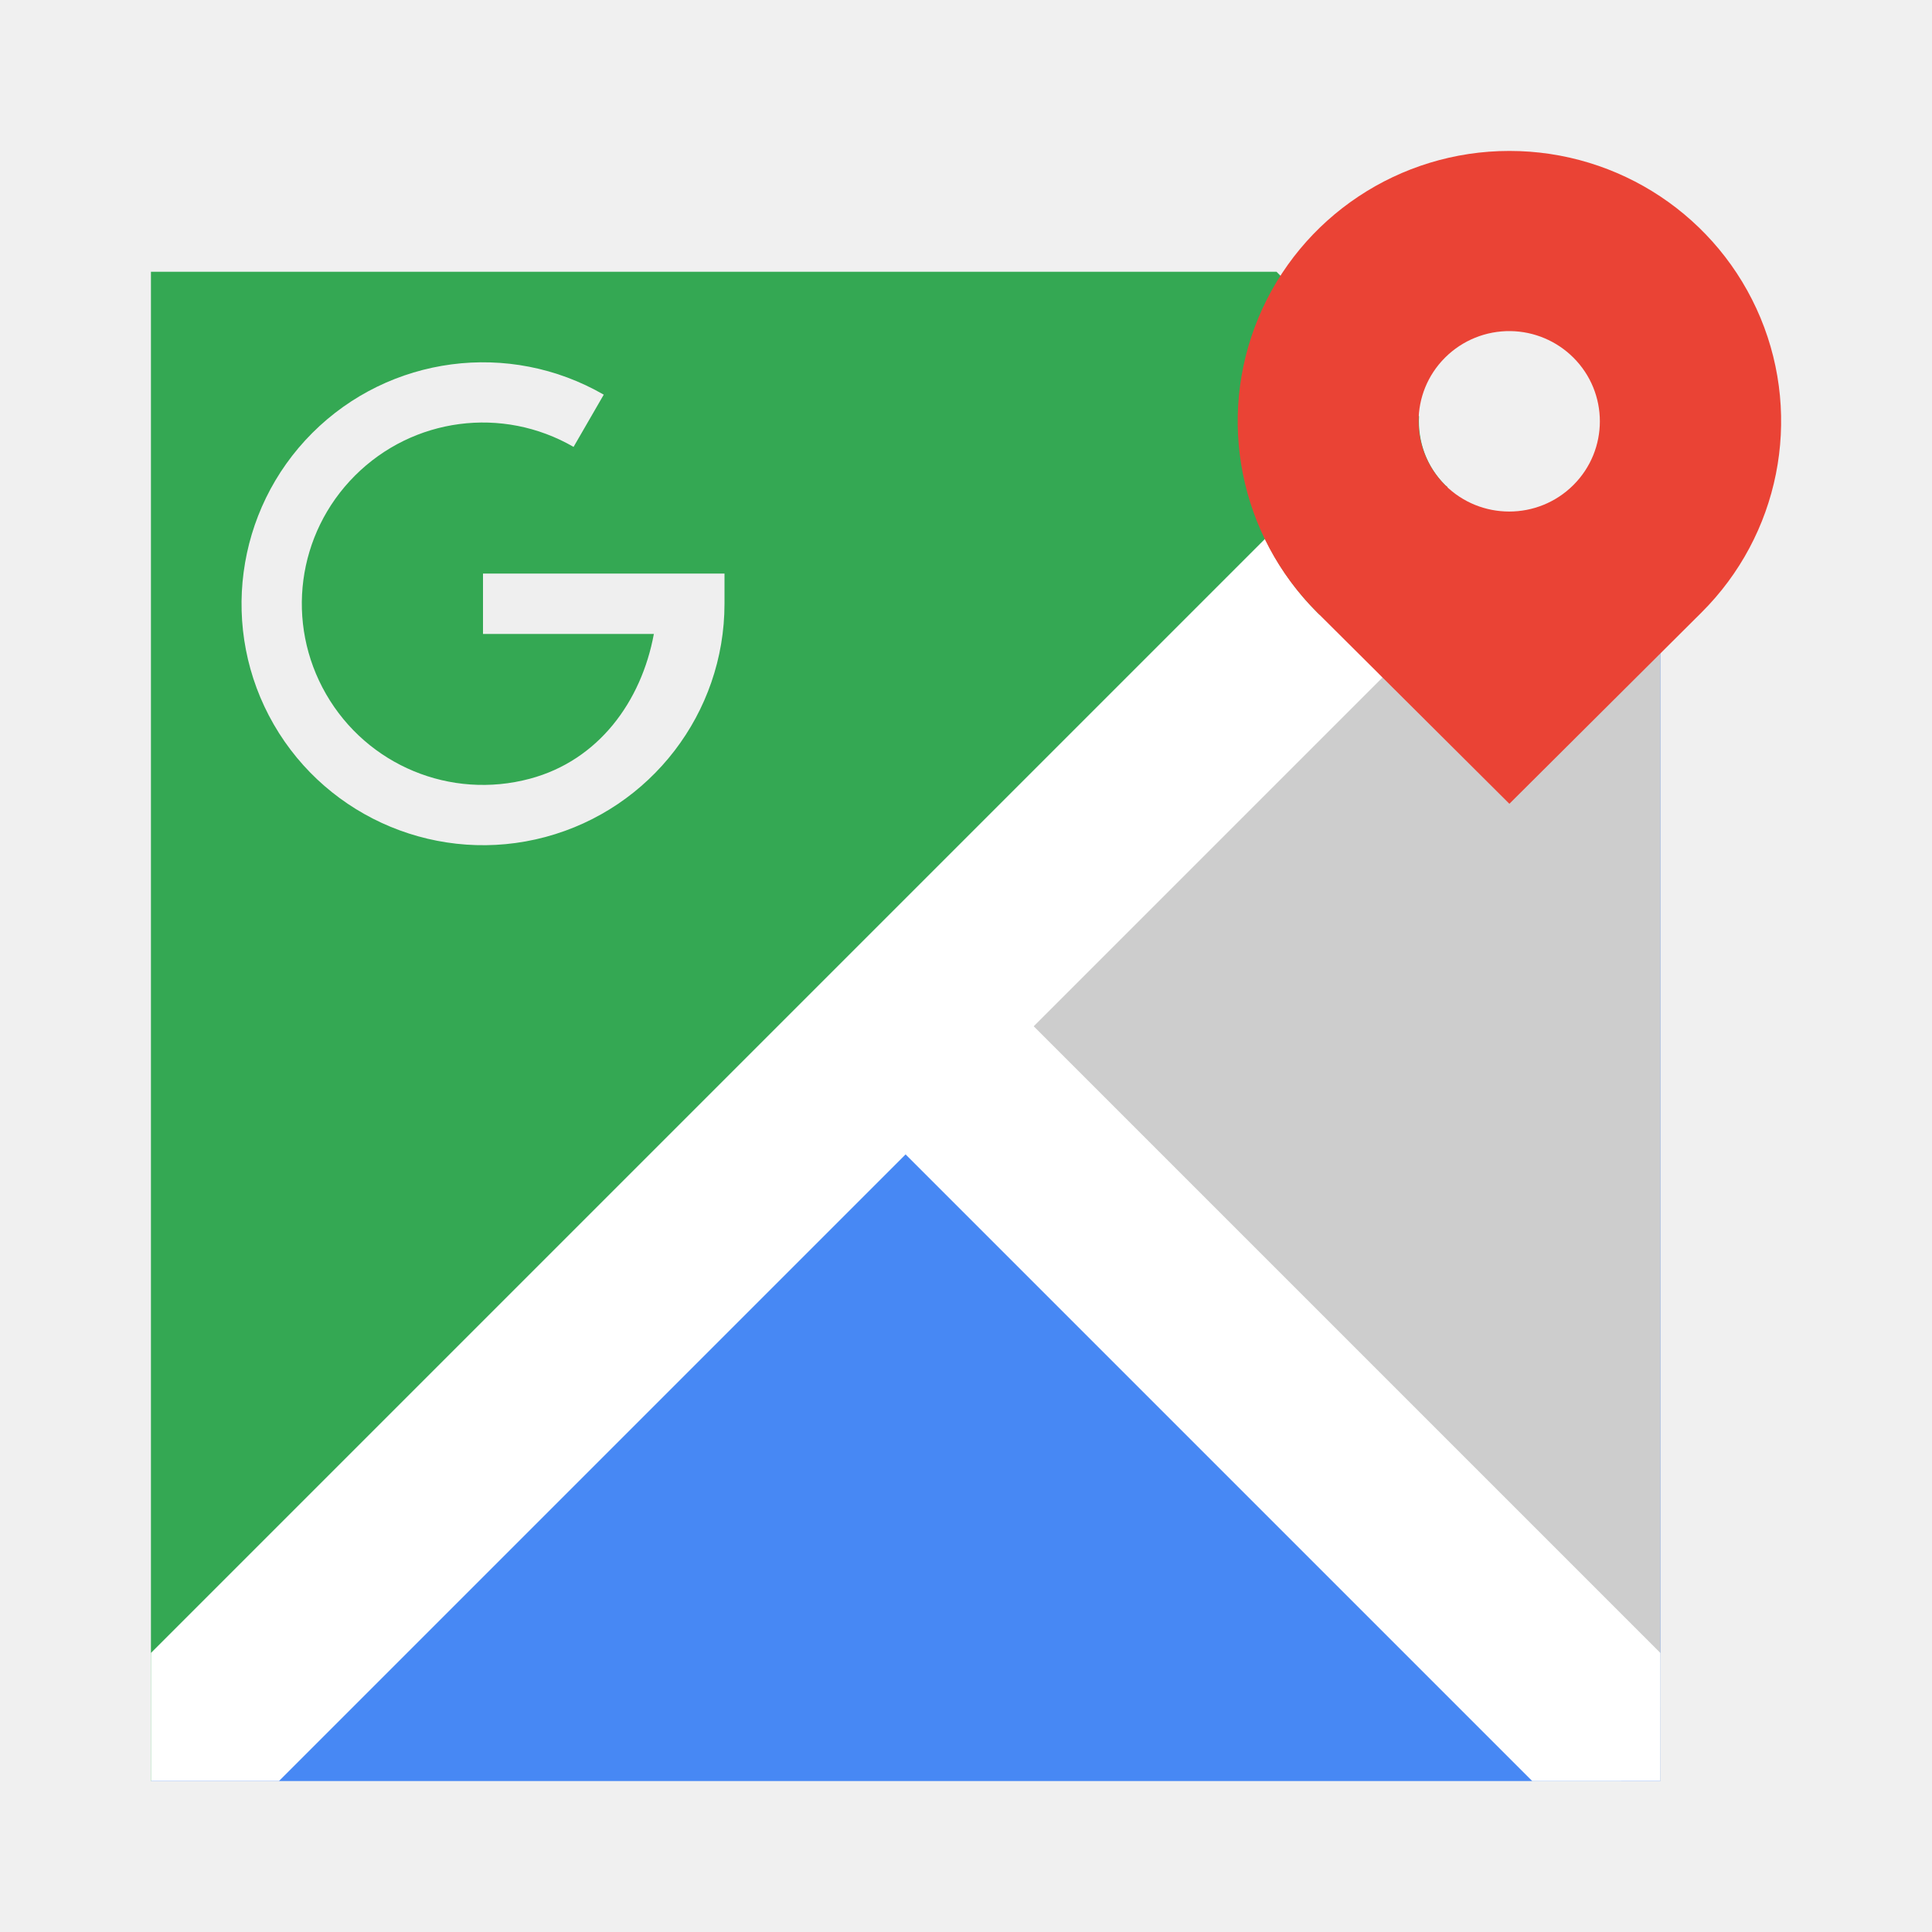
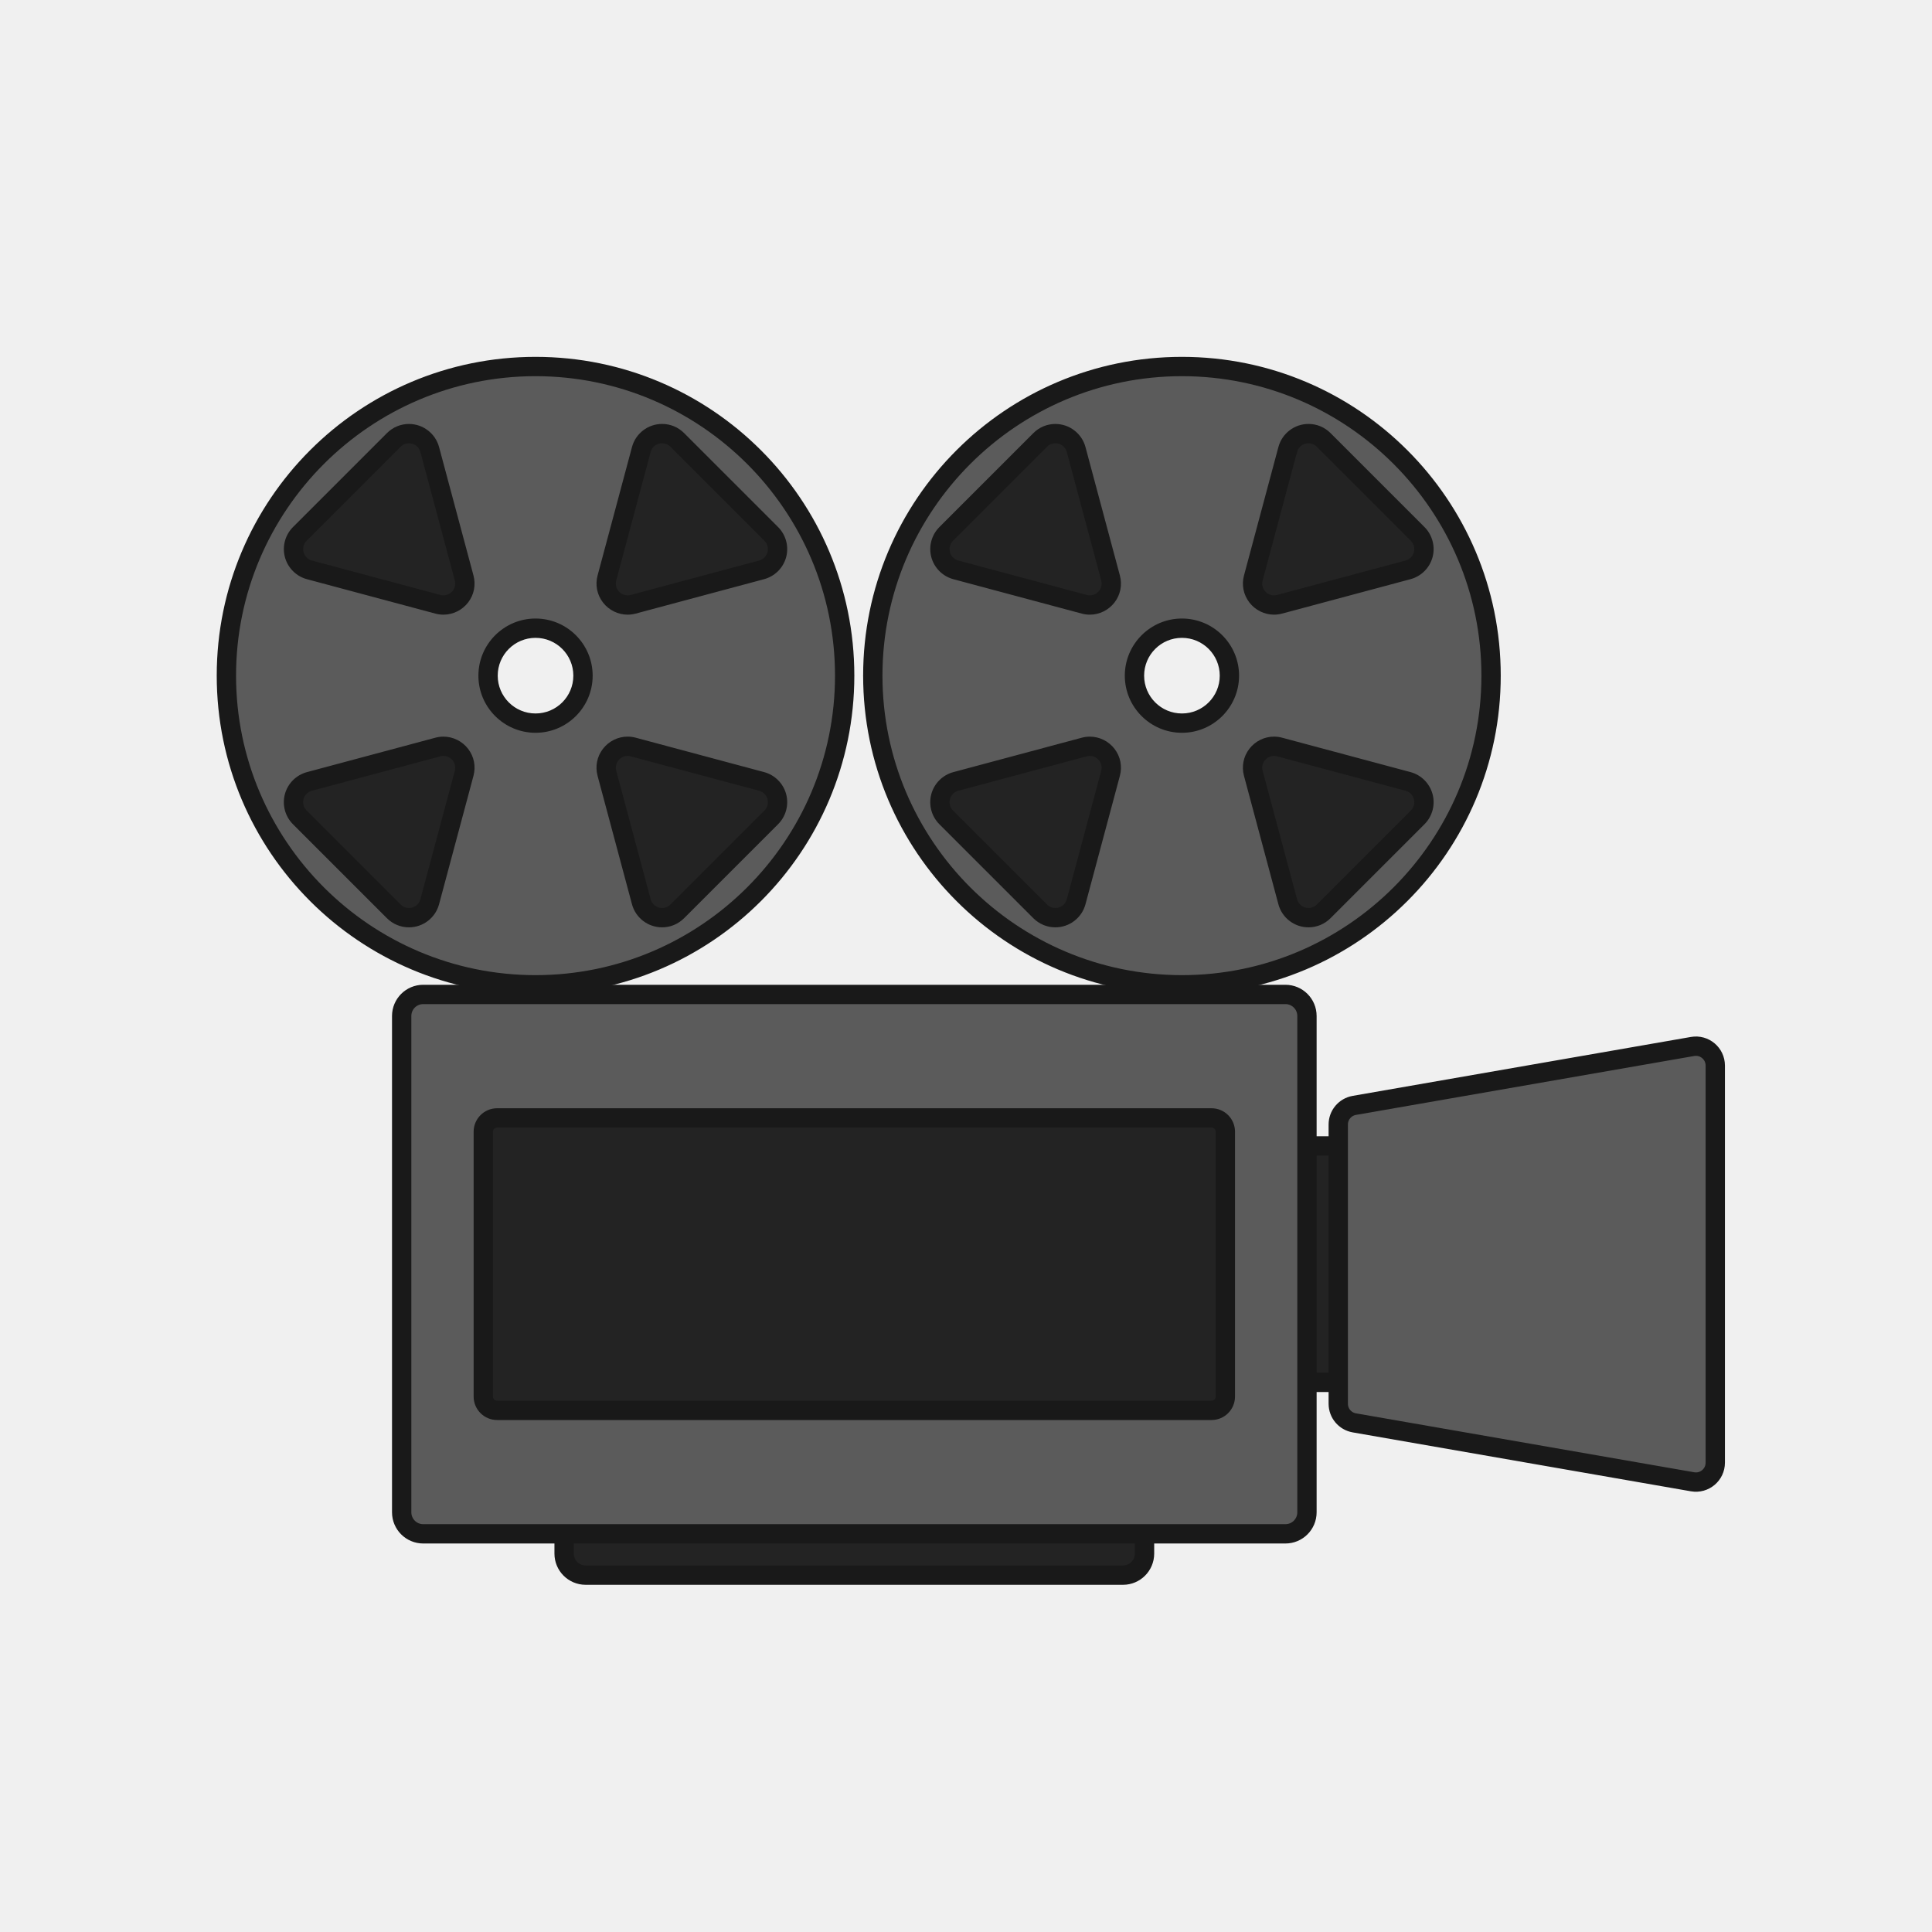
- <svg xmlns="http://www.w3.org/2000/svg" height="32" id="svg4063" version="1.1" viewBox="0 0 32 32" width="32">
-   <defs id="defs4065" />
-   <g id="layer1" transform="translate(0,-1020.362)">
-     <g id="g7050">
-       <path d="m 2.5,1049.862 25,0 0,-22.551" id="path5006" style="opacity:1;fill:#4788f4;fill-opacity:1;stroke:none;stroke-width:1;stroke-linecap:round;stroke-linejoin:round;stroke-miterlimit:4.1;stroke-dasharray:none" />
-       <path d="m 27.5,1049.862 0,-22.551 -12.5,11.275 z" id="path5012" style="opacity:1;fill:#cdcdcd;fill-opacity:1;stroke:none;stroke-width:1;stroke-linecap:round;stroke-linejoin:round;stroke-miterlimit:4.1;stroke-dasharray:none" />
-       <path d="m 2.5,1024.863 0,25 21.477,-21.434 c -0.012,-0.012 -0.027,-0.019 -0.039,-0.031 -0.315,-0.313 -0.457,-0.731 -0.434,-1.141 l -2.361,-2.394 -18.643,0 z" id="path5008" style="opacity:1;fill:#34a853;fill-opacity:1;stroke:none;stroke-width:1;stroke-linecap:round;stroke-linejoin:round;stroke-miterlimit:4.1;stroke-dasharray:none" />
-       <path d="m 20.953,1029.287 -18.453,18.453 0,2.121 2.121,0 18.279,-18.279 -1.082,-1.076 a 4.5,4.479 0 0 1 -0.865,-1.219 z" id="path5010" style="opacity:1;fill:#ffffff;fill-opacity:1;stroke:none;stroke-width:1;stroke-linecap:round;stroke-linejoin:round;stroke-miterlimit:4.1;stroke-dasharray:none" />
-       <path d="m 25.379,1049.862 -10.379,-10.379 -0.939,-3.061 3.061,0.939 10.379,10.379 -6.8e-4,2.121 z" id="path5014" style="opacity:1;fill:#ffffff;fill-opacity:1;stroke:none;stroke-width:1;stroke-linecap:round;stroke-linejoin:round;stroke-miterlimit:4.1;stroke-dasharray:none" />
-       <path d="m 21.142,1024.862 -18.642,0 0,25 25,0 0,-18.551" id="path5016" style="opacity:1;fill:none;stroke:none;stroke-width:1;stroke-linecap:round;stroke-linejoin:round;stroke-miterlimit:4.1;stroke-dasharray:none" />
-       <path d="m 20.953,1029.287 -18.453,18.453 0,2.121 2.121,0 18.279,-18.279 -1.082,-1.076 a 4.5,4.479 0 0 1 -0.865,-1.219 z" id="path5018" style="opacity:1;fill:none;stroke:none;stroke-width:1;stroke-linecap:round;stroke-linejoin:round;stroke-miterlimit:4.1;stroke-dasharray:none" />
-       <path d="m 7.479,1026.397 c -0.852,0.112 -1.667,0.497 -2.307,1.137 -1.278,1.278 -1.541,3.262 -0.637,4.828 0.904,1.566 2.754,2.331 4.5,1.863 1.746,-0.468 2.965,-2.055 2.965,-3.863 l 0,-0.5 -4,0 0,1 2.83,0 c -0.207,1.122 -0.919,2.095 -2.053,2.398 -1.314,0.352 -2.695,-0.221 -3.375,-1.399 -0.68,-1.178 -0.485,-2.659 0.477,-3.621 0.962,-0.962 2.443,-1.157 3.621,-0.476 l 0.5,-0.865 c -0.783,-0.452 -1.67,-0.614 -2.521,-0.502 z" id="path5020" style="color:#000000;font-style:normal;font-variant:normal;font-weight:normal;font-stretch:normal;font-size:medium;line-height:normal;font-family:sans-serif;text-indent:0;text-align:start;text-decoration:none;text-decoration-line:none;text-decoration-style:solid;text-decoration-color:#000000;letter-spacing:normal;word-spacing:normal;text-transform:none;direction:ltr;block-progression:tb;writing-mode:lr-tb;baseline-shift:baseline;text-anchor:start;white-space:normal;clip-rule:nonzero;display:inline;overflow:visible;visibility:visible;opacity:1;isolation:auto;mix-blend-mode:normal;color-interpolation:sRGB;color-interpolation-filters:linearRGB;solid-color:#000000;solid-opacity:1;fill:#efefef;fill-opacity:1;fill-rule:nonzero;stroke:none;stroke-width:1;stroke-linecap:butt;stroke-linejoin:miter;stroke-miterlimit:4.1;stroke-dasharray:none;stroke-dashoffset:0;stroke-opacity:1;color-rendering:auto;image-rendering:auto;shape-rendering:auto;text-rendering:auto;enable-background:accumulate" />
-       <path d="m 25.379,1049.862 -10.379,-10.379 2.121,-2.121 10.379,10.379" id="path5022" style="opacity:1;fill:none;stroke:none;stroke-width:1;stroke-linecap:round;stroke-linejoin:round;stroke-miterlimit:4.1;stroke-dasharray:none" />
-       <path d="m 24.999,1022.862 a 4.5,4.479 0 0 0 -4.156,2.764 4.5,4.479 0 0 0 0.975,4.881 l 3.182,3.168 3.182,-3.168 a 4.5,4.479 0 0 0 0.977,-4.881 4.5,4.479 0 0 0 -4.158,-2.764 z m 0.021,2.984 a 1.501,1.494 0 0 1 1.039,0.438 1.501,1.494 0 0 1 0,2.113 1.501,1.494 0 0 1 -2.123,0 1.501,1.494 0 0 1 0,-2.113 1.501,1.494 0 0 1 1.084,-0.438 z" id="path5024" style="opacity:1;fill:#ea4335;fill-opacity:1;stroke:none;stroke-width:1;stroke-linecap:round;stroke-linejoin:round;stroke-miterlimit:4.1;stroke-dasharray:none" />
-       <path d="m 24.999,1022.862 a 4.5,4.479 0 0 0 -4.156,2.764 4.5,4.479 0 0 0 0.975,4.881 l 3.182,3.168 3.182,-3.168 a 4.5,4.479 0 0 0 0.977,-4.881 4.5,4.479 0 0 0 -4.158,-2.764 z" id="path5026" style="opacity:1;fill:none;stroke:none;stroke-width:1;stroke-linecap:round;stroke-linejoin:round;stroke-miterlimit:4.1;stroke-dasharray:none" />
+ <svg xmlns="http://www.w3.org/2000/svg" enable-background="new 0 0 100 100" version="1.1" viewBox="0 0 100 100" xml:space="preserve">
+   <g id="Layer_11">
+     <rect fill="#232323" height="12.238" stroke="#191919" stroke-miterlimit="10" width="8.01" x="64.218" y="59.313" />
+     <path d="M70.099,73.647l17.508,3.05c0.613,0.107,1.175-0.365,1.175-0.988   V55.153c0-0.623-0.561-1.095-1.175-0.988l-17.508,3.05c-0.48,0.084-0.831,0.5-0.831,0.988v14.456   C69.268,73.147,69.619,73.563,70.099,73.647z" fill="#5B5B5B" stroke="#191919" stroke-miterlimit="10" />
+     <path d="M58.127,81.529H30.312c-0.615,0-1.114-0.499-1.114-1.114V64.743   c0-0.615,0.499-1.114,1.114-1.114h27.815c0.615,0,1.114,0.499,1.114,1.114v15.672C59.24,81.03,58.742,81.529,58.127,81.529z" fill="#232323" stroke="#191919" stroke-miterlimit="10" />
+     <path d="M66.534,79.391H21.905c-0.615,0-1.114-0.499-1.114-1.114V52.586   c0-0.615,0.499-1.114,1.114-1.114h44.629c0.615,0,1.114,0.499,1.114,1.114v25.691C67.648,78.892,67.149,79.391,66.534,79.391z" fill="#5B5B5B" stroke="#191919" stroke-miterlimit="10" />
+     <path d="M61.177,19.688c-8.441,0-15.283,6.843-15.283,15.283c0,8.441,6.843,15.283,15.283,15.283   S76.46,43.412,76.46,34.971C76.46,26.531,69.617,19.688,61.177,19.688z M61.269,38.96c-1.88,0-3.404-1.524-3.404-3.404   c0-1.88,1.524-3.404,3.404-3.404c1.88,0,3.404,1.524,3.404,3.404C64.673,37.436,63.149,38.96,61.269,38.96z" fill="#232323" />
+     <g>
+       <path d="M61.177,50.972c-8.823,0-16.001-7.178-16.001-16.001s7.178-16,16.001-16c8.822,0,16,7.178,16,16    S69.999,50.972,61.177,50.972z M65.942,38.627c-0.342,0-0.671,0.163-0.88,0.437c-0.212,0.275-0.281,0.626-0.19,0.963l1.779,6.647    c0.131,0.485,0.573,0.824,1.077,0.824c0.296,0,0.574-0.116,0.784-0.326l4.865-4.866c0.284-0.284,0.392-0.686,0.288-1.074    c-0.104-0.388-0.398-0.682-0.787-0.786l-6.646-1.781C66.138,38.64,66.04,38.627,65.942,38.627z M56.411,38.627    c-0.098,0-0.195,0.013-0.291,0.039l-6.647,1.781c-0.388,0.104-0.681,0.397-0.785,0.786c-0.104,0.388,0.004,0.79,0.288,1.074    l4.865,4.866c0.21,0.21,0.488,0.326,0.784,0.326c0.504,0,0.946-0.339,1.076-0.825l1.781-6.647c0.09-0.336,0.021-0.688-0.191-0.963    C57.082,38.791,56.753,38.627,56.411,38.627z M61.177,32.514c-1.354,0-2.457,1.102-2.457,2.457s1.103,2.458,2.457,2.458    s2.457-1.103,2.457-2.458S62.531,32.514,61.177,32.514z M67.729,22.444c-0.504,0-0.946,0.339-1.076,0.824l-1.781,6.648    c-0.09,0.336-0.021,0.688,0.191,0.963c0.209,0.274,0.538,0.437,0.88,0.437c0.098,0,0.195-0.013,0.291-0.039l6.646-1.781    c0.388-0.104,0.682-0.397,0.786-0.786c0.104-0.388-0.004-0.79-0.288-1.074l-4.865-4.866C68.303,22.56,68.024,22.444,67.729,22.444    z M54.625,22.444c-0.296,0-0.574,0.116-0.784,0.326l-4.865,4.866c-0.284,0.284-0.392,0.686-0.288,1.074    c0.104,0.388,0.397,0.682,0.786,0.786l6.646,1.781c0.096,0.026,0.193,0.039,0.291,0.039c0.342,0,0.671-0.163,0.88-0.437    c0.212-0.275,0.281-0.626,0.19-0.963l-1.78-6.647C55.571,22.783,55.129,22.444,54.625,22.444z" fill="#5B5B5B" />
+       <path d="M61.177,19.471c8.547,0,15.501,6.954,15.501,15.501s-6.953,15.501-15.501,15.501    s-15.501-6.954-15.501-15.501S52.63,19.471,61.177,19.471 M56.411,31.815c0.496,0,0.973-0.236,1.277-0.632    c0.307-0.4,0.408-0.909,0.277-1.397l-1.781-6.647c-0.189-0.704-0.83-1.195-1.559-1.195c-0.429,0-0.832,0.168-1.137,0.472    l-4.866,4.866c-0.406,0.406-0.566,1.002-0.417,1.557c0.149,0.554,0.585,0.991,1.14,1.14l6.647,1.781    C56.129,31.797,56.27,31.815,56.411,31.815 M65.942,31.815c0.141,0,0.282-0.019,0.42-0.056l6.647-1.781    c0.554-0.149,0.991-0.585,1.14-1.14c0.149-0.554-0.011-1.151-0.417-1.557l-4.866-4.866c-0.305-0.305-0.709-0.472-1.137-0.472    c-0.73,0-1.371,0.491-1.559,1.195l-1.781,6.647c-0.131,0.488-0.03,0.997,0.277,1.397C64.969,31.579,65.447,31.815,65.942,31.815     M61.177,37.929c1.631,0,2.957-1.327,2.957-2.957c0-1.631-1.327-2.957-2.957-2.957s-2.957,1.327-2.957,2.957    C58.219,36.602,59.546,37.929,61.177,37.929 M67.729,47.999c0.429,0,0.833-0.168,1.137-0.472l4.866-4.866    c0.406-0.406,0.566-1.002,0.417-1.557c-0.149-0.554-0.585-0.991-1.14-1.14l-6.647-1.781c-0.138-0.037-0.279-0.056-0.42-0.056    c-0.496,0-0.973,0.236-1.277,0.633c-0.307,0.4-0.408,0.909-0.277,1.397l1.781,6.647C66.358,47.508,66.999,47.999,67.729,47.999     M54.625,47.999c0.73,0,1.371-0.491,1.559-1.195l1.781-6.647c0.131-0.488,0.03-0.997-0.277-1.397    c-0.304-0.396-0.781-0.632-1.277-0.632c-0.141,0-0.282,0.019-0.42,0.056l-6.647,1.781c-0.554,0.149-0.991,0.585-1.14,1.14    c-0.149,0.554,0.011,1.151,0.417,1.557l4.866,4.866C53.792,47.831,54.196,47.999,54.625,47.999 M61.177,18.471    c-9.113,0-16.501,7.388-16.501,16.501s7.388,16.501,16.501,16.501c9.113,0,16.501-7.388,16.501-16.501S70.29,18.471,61.177,18.471    L61.177,18.471z M56.411,30.815c-0.053,0-0.107-0.007-0.161-0.021l-6.647-1.781c-0.455-0.122-0.607-0.691-0.274-1.024l4.866-4.866    c0.123-0.123,0.278-0.18,0.43-0.18c0.261,0,0.516,0.167,0.593,0.454l1.781,6.647C57.107,30.445,56.797,30.815,56.411,30.815    L56.411,30.815z M65.942,30.815c-0.386,0-0.695-0.37-0.588-0.771l1.781-6.647c0.077-0.287,0.332-0.454,0.593-0.454    c0.153,0,0.307,0.057,0.43,0.18l4.866,4.866c0.333,0.333,0.181,0.902-0.274,1.024l-6.647,1.781    C66.049,30.809,65.995,30.815,65.942,30.815L65.942,30.815z M61.177,36.929c-1.081,0-1.957-0.876-1.957-1.957    s0.876-1.957,1.957-1.957c1.081,0,1.957,0.876,1.957,1.957S62.258,36.929,61.177,36.929L61.177,36.929z M54.625,46.999    c-0.153,0-0.307-0.057-0.43-0.18l-4.866-4.866c-0.333-0.333-0.181-0.902,0.274-1.024l6.647-1.781    c0.055-0.015,0.109-0.022,0.161-0.022c0.386,0,0.695,0.37,0.588,0.771l-1.781,6.647C55.141,46.832,54.886,46.999,54.625,46.999    L54.625,46.999z M67.729,46.999c-0.261,0-0.516-0.167-0.593-0.454l-1.781-6.647c-0.107-0.4,0.202-0.771,0.588-0.771    c0.053,0,0.107,0.007,0.161,0.021l6.647,1.781c0.455,0.122,0.607,0.691,0.274,1.024l-4.866,4.866    C68.036,46.942,67.881,46.999,67.729,46.999L67.729,46.999z" fill="#191919" />
    </g>
+     <path d="M27.719,19.688c-8.441,0-15.283,6.843-15.283,15.283c0,8.441,6.843,15.283,15.283,15.283   s15.283-6.843,15.283-15.283C43.002,26.531,36.159,19.688,27.719,19.688z M27.811,38.96c-1.88,0-3.404-1.524-3.404-3.404   c0-1.88,1.524-3.404,3.404-3.404c1.88,0,3.404,1.524,3.404,3.404C31.215,37.436,29.691,38.96,27.811,38.96z" fill="#232323" />
+     <g>
+       <path d="M27.719,50.972c-8.823,0-16.001-7.178-16.001-16.001s7.178-16,16.001-16s16.001,7.178,16.001,16    S36.542,50.972,27.719,50.972z M32.484,38.627c-0.342,0-0.671,0.163-0.88,0.437c-0.212,0.275-0.281,0.626-0.19,0.963l1.78,6.647    c0.13,0.485,0.572,0.824,1.076,0.824c0.296,0,0.574-0.116,0.784-0.326l4.865-4.866c0.284-0.284,0.392-0.686,0.288-1.074    c-0.104-0.388-0.397-0.682-0.786-0.786l-6.646-1.781C32.68,38.64,32.582,38.627,32.484,38.627z M22.953,38.627    c-0.098,0-0.195,0.013-0.291,0.039l-6.647,1.781c-0.388,0.104-0.681,0.397-0.785,0.786c-0.104,0.388,0.004,0.79,0.288,1.074    l4.865,4.866c0.21,0.21,0.488,0.326,0.784,0.326c0.504,0,0.946-0.339,1.076-0.825l1.781-6.647c0.09-0.336,0.021-0.688-0.191-0.963    C23.624,38.791,23.295,38.627,22.953,38.627z M27.719,32.514c-1.354,0-2.457,1.102-2.457,2.457s1.103,2.458,2.457,2.458    s2.457-1.103,2.457-2.458S29.073,32.514,27.719,32.514z M34.271,22.444c-0.504,0-0.946,0.339-1.076,0.825l-1.781,6.647    c-0.09,0.336-0.021,0.688,0.191,0.963c0.209,0.274,0.538,0.437,0.88,0.437c0.098,0,0.195-0.013,0.291-0.039l6.647-1.781    c0.388-0.104,0.681-0.397,0.785-0.786c0.104-0.388-0.004-0.79-0.288-1.074l-4.865-4.866C34.845,22.56,34.566,22.444,34.271,22.444    z M21.167,22.444c-0.296,0-0.574,0.116-0.784,0.326l-4.865,4.866c-0.284,0.284-0.392,0.686-0.288,1.074    c0.104,0.388,0.397,0.682,0.786,0.786l6.646,1.781c0.096,0.026,0.193,0.039,0.291,0.039c0.342,0,0.671-0.163,0.88-0.437    c0.212-0.275,0.281-0.626,0.19-0.963l-1.78-6.647C22.113,22.783,21.671,22.444,21.167,22.444z" fill="#5B5B5B" />
+       <path d="M27.719,19.471c8.547,0,15.501,6.954,15.501,15.501s-6.953,15.501-15.501,15.501    s-15.501-6.954-15.501-15.501S19.172,19.471,27.719,19.471 M22.953,31.815c0.496,0,0.973-0.236,1.277-0.632    c0.307-0.4,0.408-0.909,0.277-1.397l-1.781-6.647c-0.189-0.704-0.83-1.195-1.559-1.195c-0.429,0-0.832,0.168-1.137,0.472    l-4.866,4.866c-0.406,0.406-0.566,1.002-0.417,1.557c0.149,0.554,0.585,0.991,1.14,1.14l6.647,1.781    C22.671,31.797,22.812,31.815,22.953,31.815 M32.484,31.815c0.141,0,0.282-0.019,0.42-0.056l6.647-1.781    c0.554-0.149,0.991-0.585,1.14-1.14c0.149-0.554-0.011-1.151-0.417-1.557l-4.866-4.866c-0.305-0.305-0.709-0.472-1.137-0.472    c-0.73,0-1.371,0.491-1.559,1.195l-1.781,6.647c-0.131,0.488-0.03,0.997,0.277,1.397C31.511,31.579,31.989,31.815,32.484,31.815     M27.719,37.929c1.631,0,2.957-1.327,2.957-2.957c0-1.631-1.327-2.957-2.957-2.957s-2.957,1.327-2.957,2.957    C24.761,36.602,26.088,37.929,27.719,37.929 M34.271,47.999c0.429,0,0.833-0.168,1.137-0.472l4.866-4.866    c0.406-0.406,0.566-1.002,0.417-1.557c-0.149-0.554-0.585-0.991-1.14-1.14l-6.647-1.781c-0.138-0.037-0.279-0.056-0.42-0.056    c-0.496,0-0.973,0.236-1.277,0.633c-0.307,0.4-0.408,0.909-0.277,1.397l1.781,6.647C32.9,47.508,33.541,47.999,34.271,47.999     M21.167,47.999c0.73,0,1.371-0.491,1.559-1.195l1.781-6.647c0.131-0.488,0.03-0.997-0.277-1.397    c-0.304-0.396-0.781-0.632-1.277-0.632c-0.141,0-0.282,0.019-0.42,0.056l-6.647,1.781c-0.554,0.149-0.991,0.585-1.14,1.14    c-0.149,0.554,0.011,1.151,0.417,1.557l4.866,4.866C20.334,47.831,20.738,47.999,21.167,47.999 M27.719,18.471    c-9.113,0-16.501,7.388-16.501,16.501s7.388,16.501,16.501,16.501c9.113,0,16.501-7.388,16.501-16.501    S36.832,18.471,27.719,18.471L27.719,18.471z M22.953,30.815c-0.053,0-0.107-0.007-0.161-0.021l-6.647-1.781    c-0.455-0.122-0.607-0.691-0.274-1.024l4.866-4.866c0.123-0.123,0.278-0.18,0.43-0.18c0.261,0,0.516,0.167,0.593,0.454    l1.781,6.647C23.649,30.445,23.339,30.815,22.953,30.815L22.953,30.815z M32.484,30.815c-0.386,0-0.695-0.37-0.588-0.771    l1.781-6.647c0.077-0.287,0.332-0.454,0.593-0.454c0.153,0,0.307,0.057,0.43,0.18l4.866,4.866    c0.333,0.333,0.181,0.902-0.274,1.024l-6.647,1.781C32.591,30.809,32.537,30.815,32.484,30.815L32.484,30.815z M27.719,36.929    c-1.081,0-1.957-0.876-1.957-1.957c0-1.081,0.876-1.957,1.957-1.957c1.081,0,1.957,0.876,1.957,1.957    C29.676,36.052,28.8,36.929,27.719,36.929L27.719,36.929z M21.167,46.999c-0.153,0-0.307-0.057-0.43-0.18l-4.866-4.866    c-0.333-0.333-0.181-0.902,0.274-1.024l6.647-1.781c0.055-0.015,0.109-0.022,0.161-0.022c0.386,0,0.695,0.37,0.588,0.771    l-1.781,6.647C21.683,46.832,21.428,46.999,21.167,46.999L21.167,46.999z M34.271,46.999c-0.261,0-0.516-0.167-0.593-0.454    l-1.781-6.647c-0.107-0.4,0.202-0.771,0.588-0.771c0.053,0,0.107,0.007,0.161,0.021l6.647,1.781    c0.455,0.122,0.607,0.691,0.274,1.024l-4.866,4.866C34.578,46.942,34.423,46.999,34.271,46.999L34.271,46.999z" fill="#191919" />
+     </g>
+     <path d="M62.709,73H25.73c-0.395,0-0.715-0.32-0.715-0.715V58.578   c0-0.395,0.32-0.715,0.715-0.715h36.979c0.395,0,0.715,0.32,0.715,0.715v13.707C63.424,72.68,63.104,73,62.709,73z" fill="#232323" stroke="#191919" stroke-miterlimit="10" />
  </g>
</svg>
